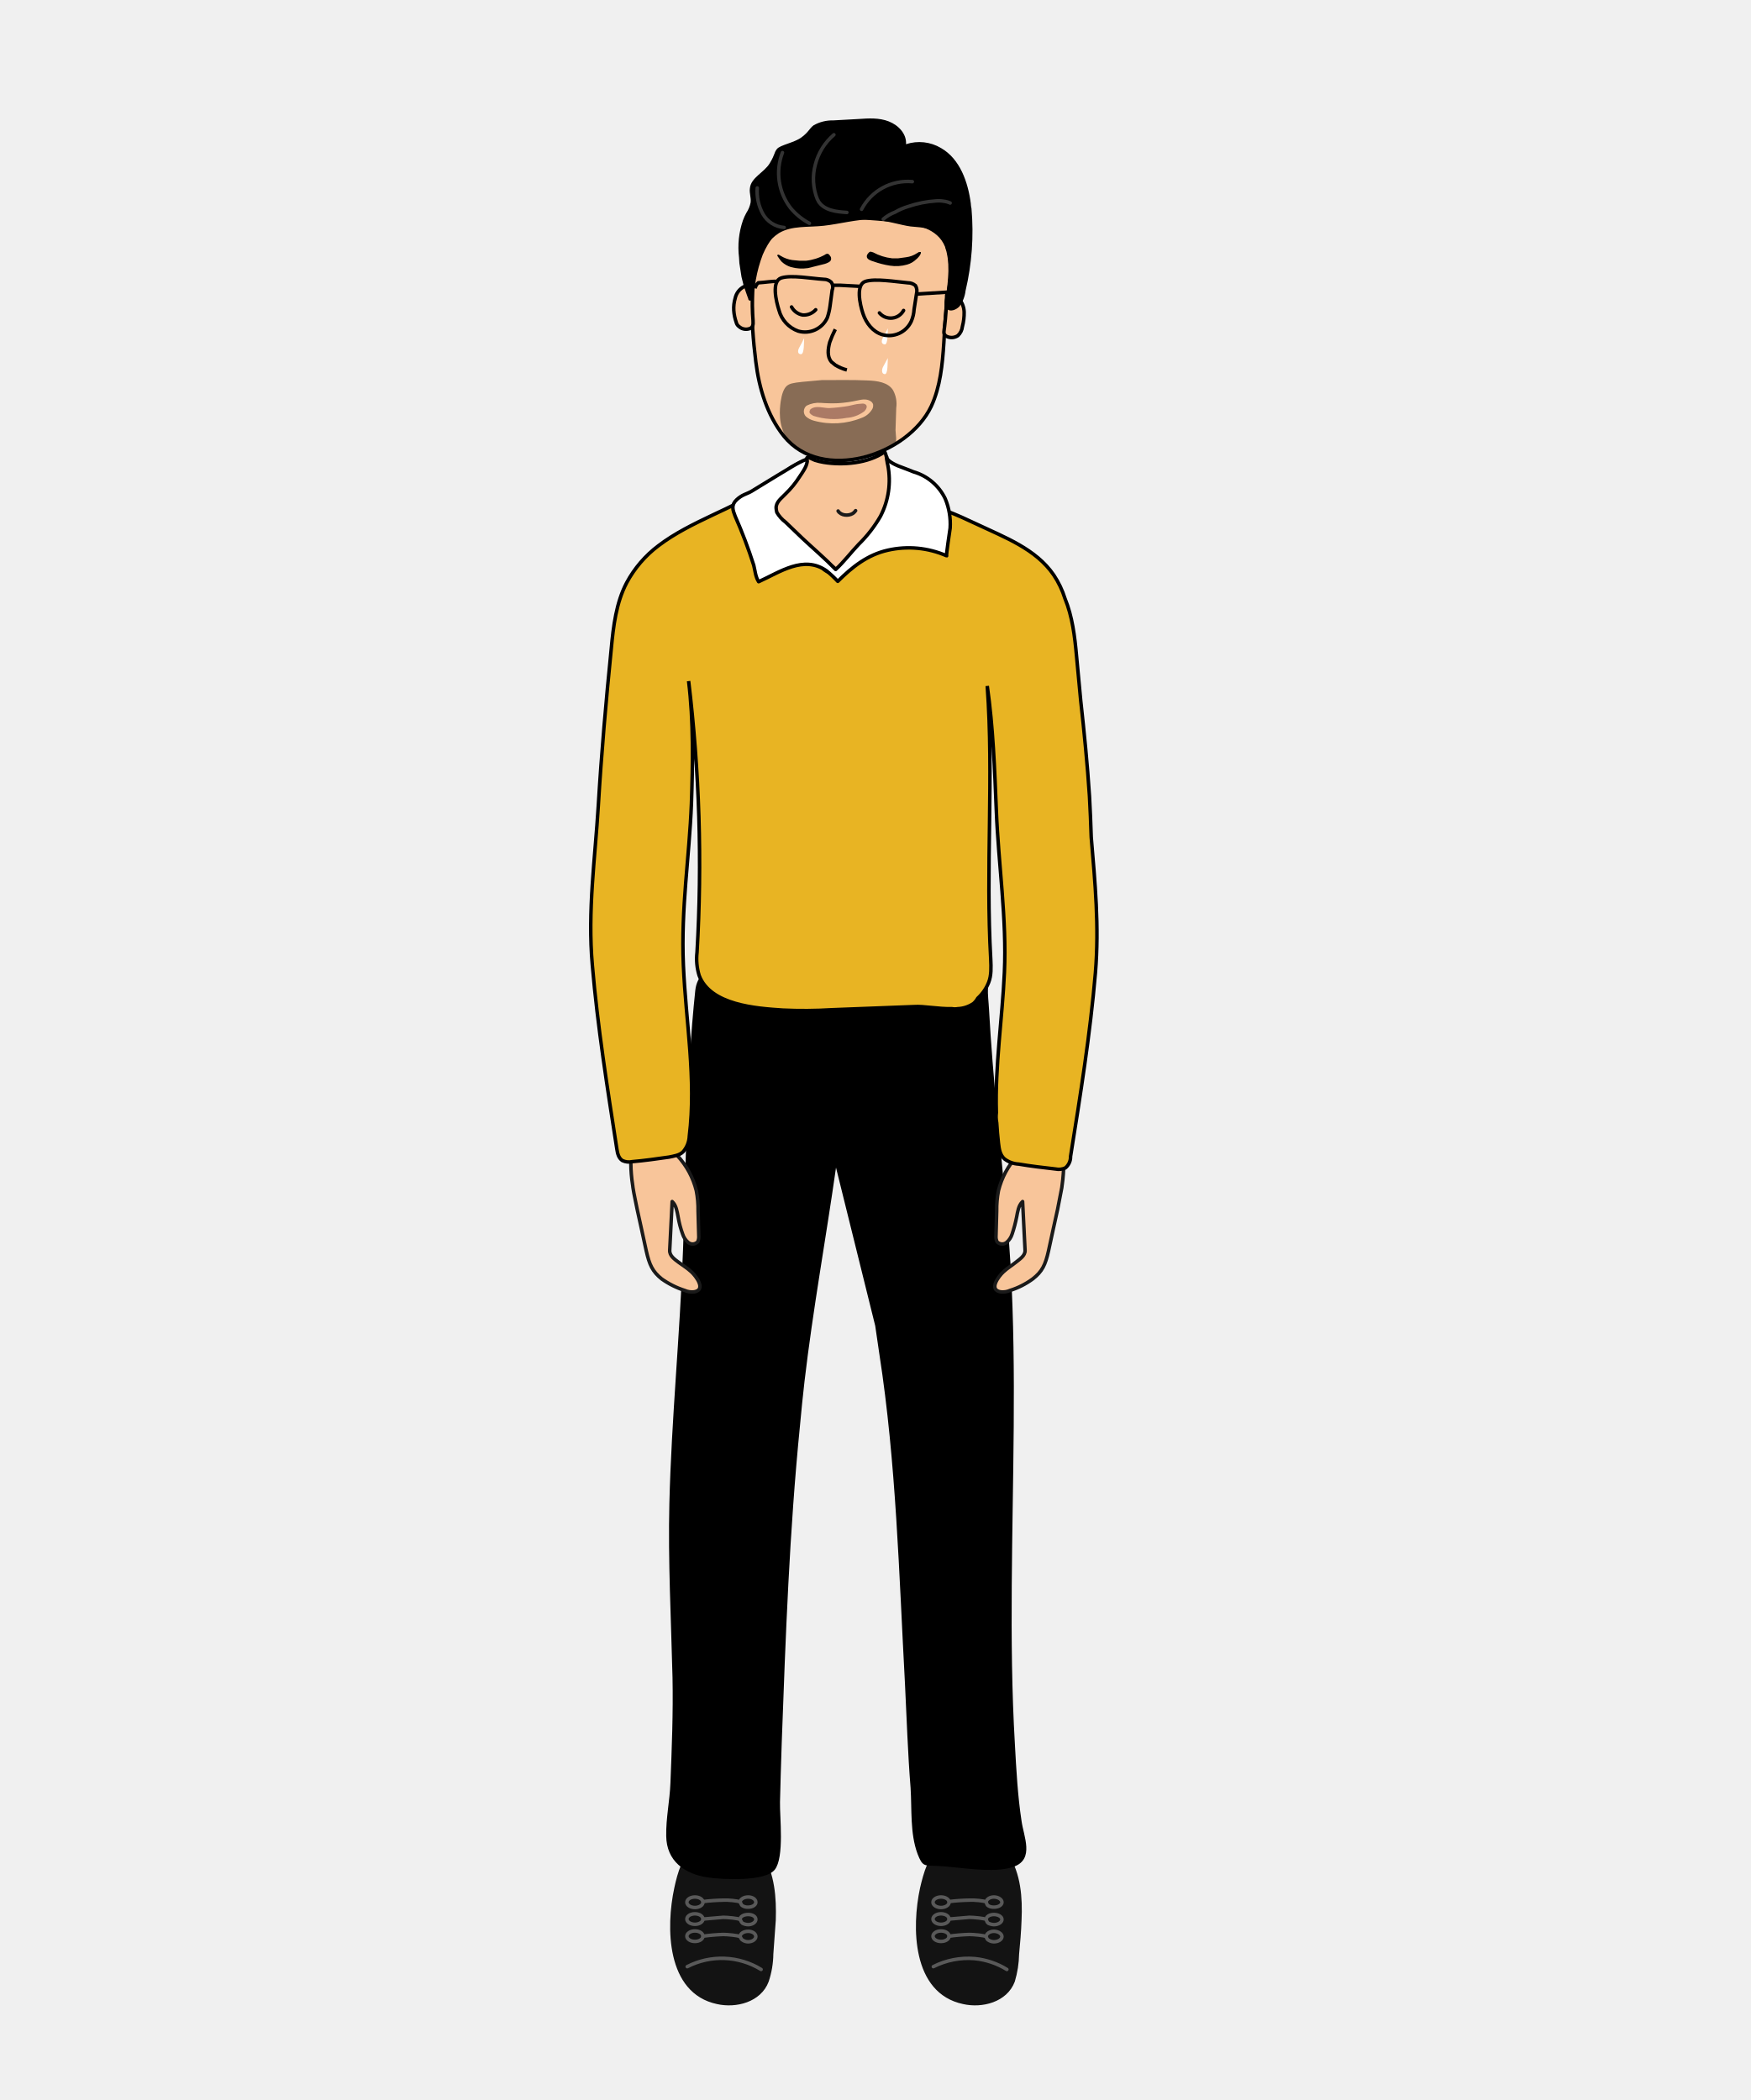
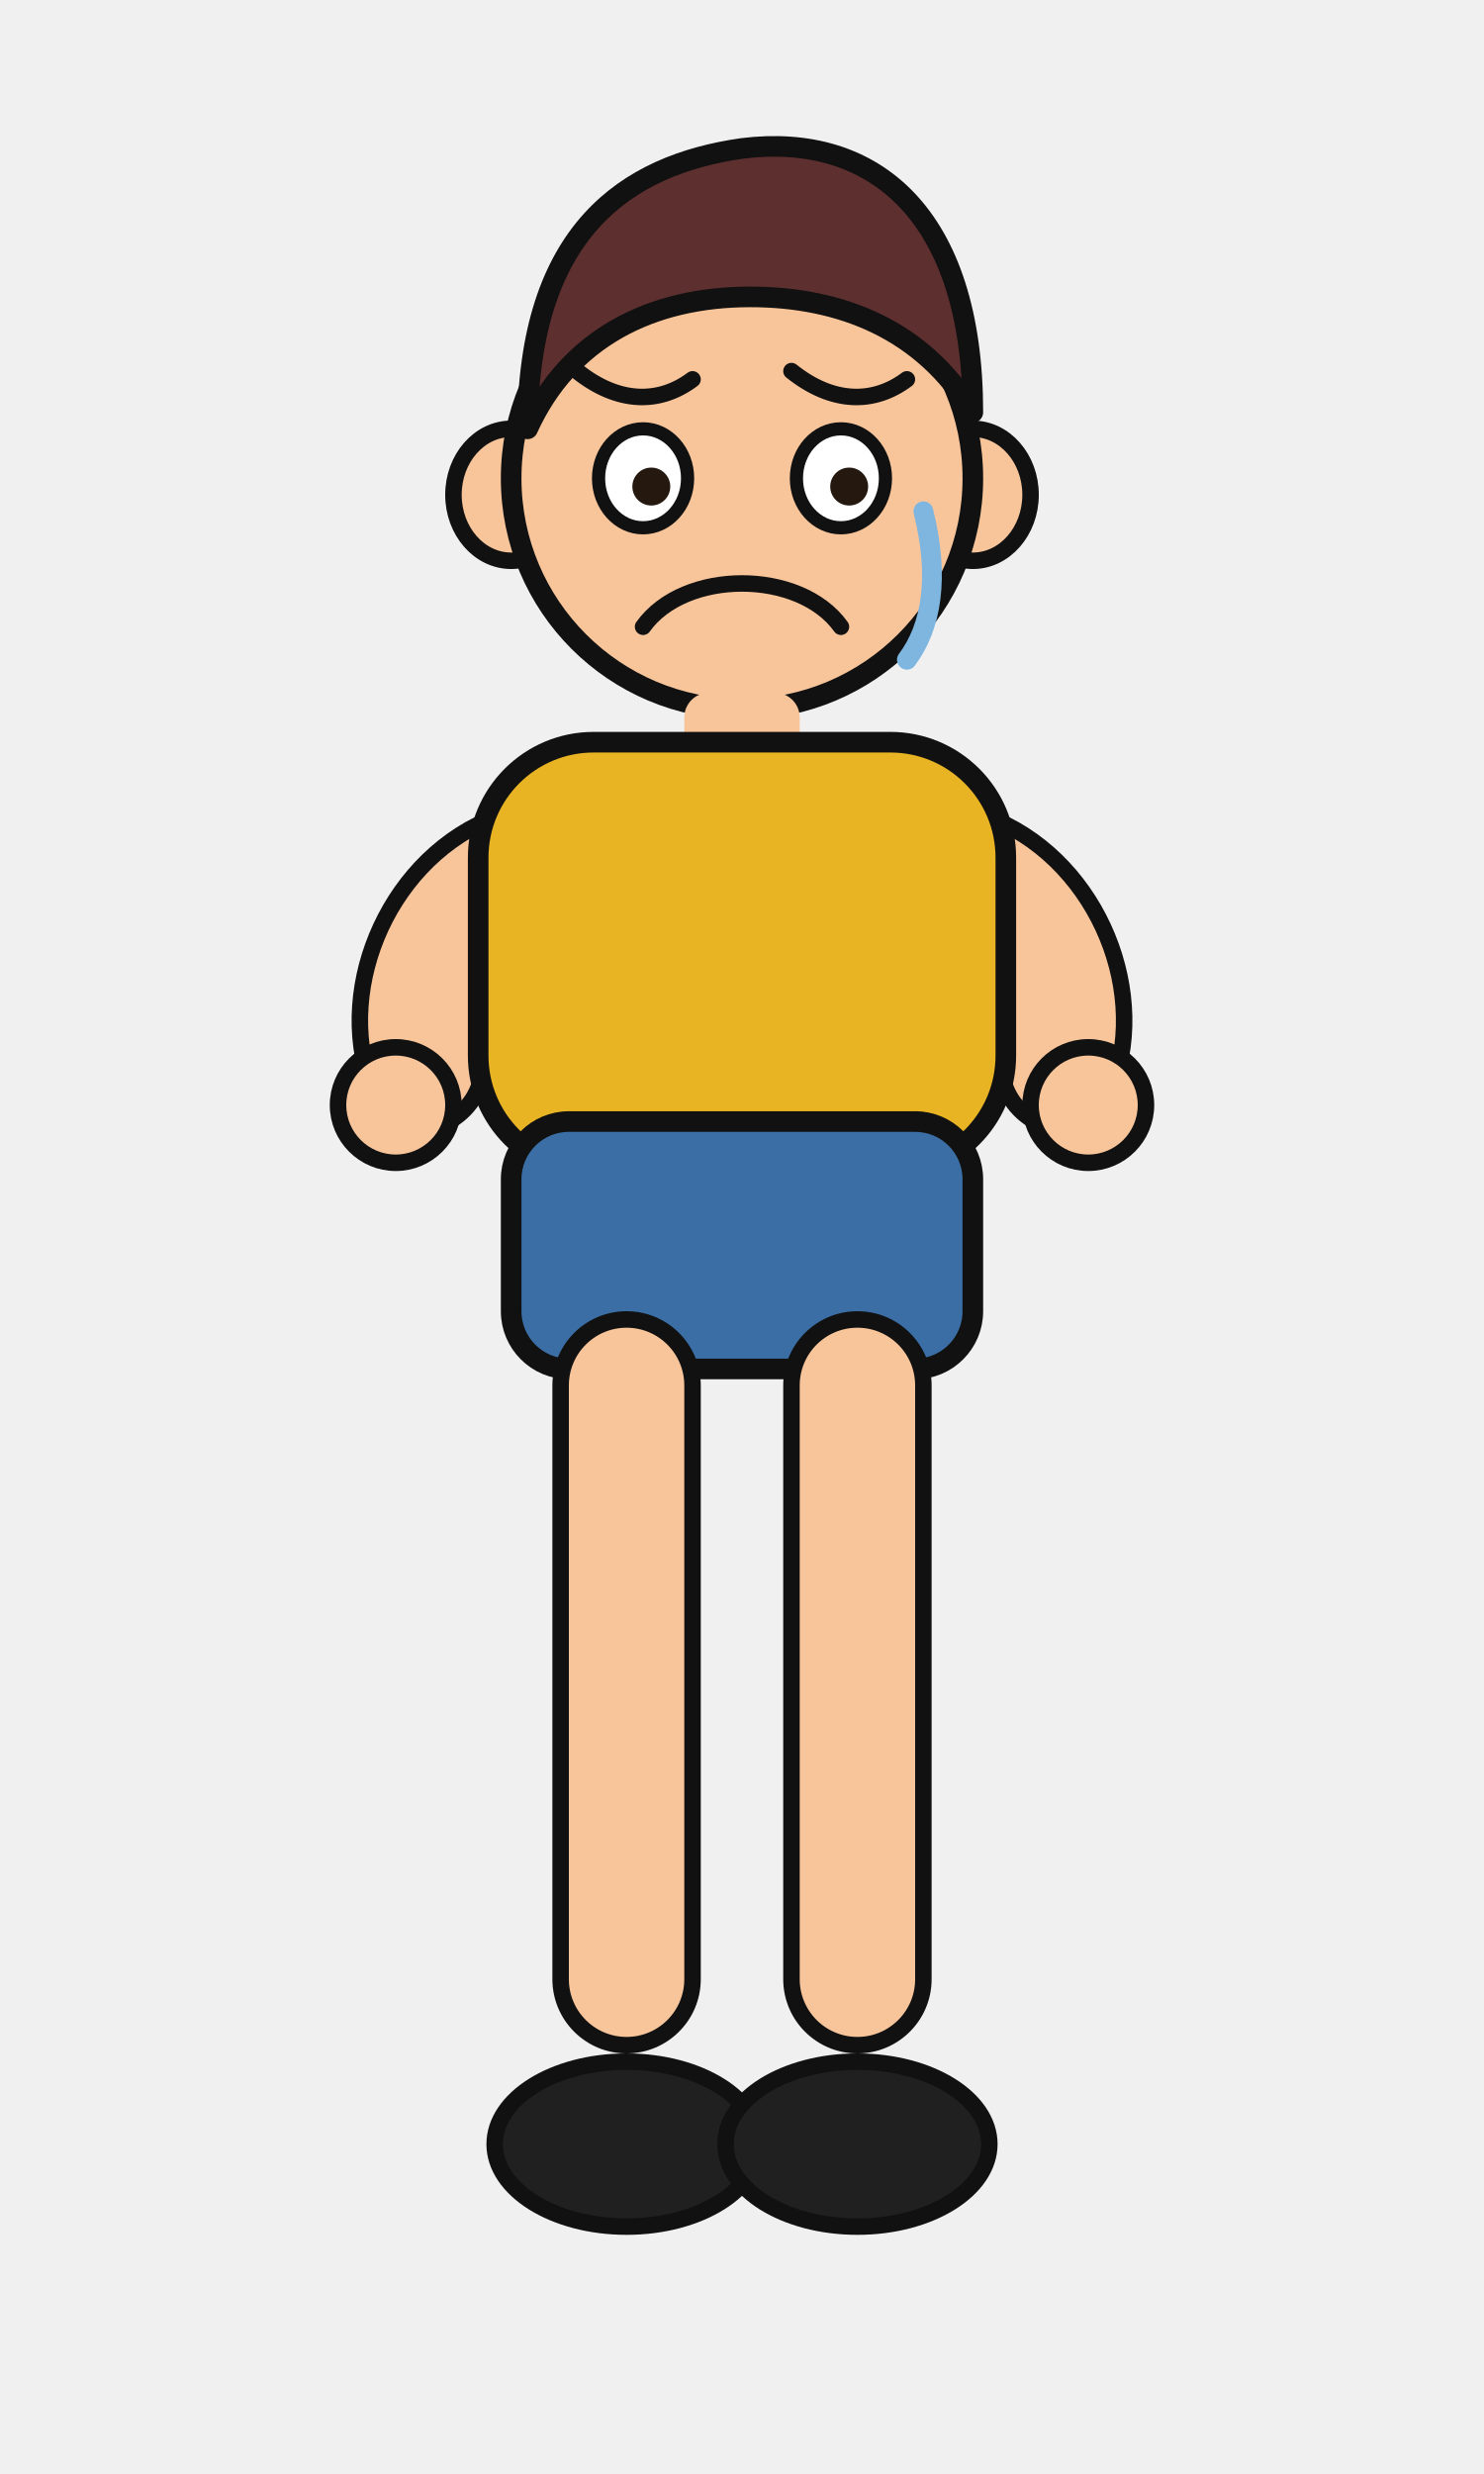
- <svg xmlns="http://www.w3.org/2000/svg" width="500" height="600" style="overflow:visible" viewBox="0 0 500 600">
-   <svg width="500" height="600" preserveAspectRatio="xMidYMin slice" style="overflow:visible" viewBox="0 0 500 600">
-     <svg width="500" height="600" style="overflow:visible">
-       <svg width="500" height="600" preserveAspectRatio="xMidYMin slice" style="overflow:visible" viewBox="0 0 500 600">
-         <svg viewBox="0 0 500 600">
-           <path fill="#f8c59a" stroke="#000" stroke-linecap="round" stroke-linejoin="round" d="m230.6 62.1 4.9-.3c6.9 0 13.7.6 20.6 1.2 5.4.5 12 1.6 14.3 7.3 0 .1.1.3.1.4l.3.9c1.3 5.1.2 10.6-.4 15.7a11 11 0 0 0-.2 1.7c-.3 3-.4 6-.6 9-.4 6.1-1 12.5-3.6 18.1-6.7 14.1-31.2 22-42.1 8.5-4.8-6-7.1-13.8-8-21.2q-.6-4.7-.9-9.3c-.1-2.3-.2-4.6-.2-6.9a40.1 40.1 0 0 1 2.6-14.6 23 23 0 0 1 3.5-5.8c2.4-2.9 6.1-4.2 9.7-4.7" />
-           <path fill="#f8c59a" stroke="#000" stroke-linecap="round" stroke-linejoin="round" d="M273.6 95.9a4.1 4.1 0 0 0 1.3-2.6 15.1 15.1 0 0 0 .5-4.2 6.2 6.2 0 0 0-1.6-3.9 3 3 0 0 0-.8-.8 5.1 5.1 0 0 0-2.1-.3h-.4a.7.7 0 0 0-.1.5 87 87 0 0 1-.6 8.8c-.1 1.1-.5 1.9.4 2.6a3.2 3.2 0 0 0 3.4-.1m-62.5-2.6a2 2 0 0 1-.8-1.2 12.8 12.8 0 0 1-.7-3.4 10.2 10.2 0 0 1 .4-3.5 4.9 4.9 0 0 1 2.5-3.3l1.1-.2c.3 0 1-.1 1.2.1a.6.6 0 0 1 .1.4v5.3c0 1.4.1 2.8.2 4.1s-.1 2-1 2.3a3 3 0 0 1-3-.6" />
-           <path d="M277.5 59.6a74.3 74.3 0 0 1-1.7 23.5 9.5 9.5 0 0 1-1.7 4.4c-.9 1-2.6 1.7-3.6.8s-.7-2.4-.4-3.6a32.4 32.4 0 0 0 .8-10.3c-.3-2.9-1.1-6.2-3.6-7.9s-4.7-1.5-7.2-1.8-7.5-1.9-11.3-2-9 1.3-13.5 1.8-9.1-.1-12.8 2.1a13.9 13.9 0 0 0-5.8 8 48.3 48.3 0 0 0-1.5 10c-.1.4-.4 1.4-1 1.3s-.4-.7-.6-.9l-.6-1.7-.6-1.8-.6-2.4-.6-3.9c0-.5-.1-1.1-.1-1.6a23.8 23.8 0 0 1 1.1-10.6 15 15 0 0 1 1-2.2 8.1 8.1 0 0 0 1.2-2.9c.2-1.4-.4-2.7-.2-4.1.3-3.1 4.1-4.5 5.7-7.2s1.1-2.8 2-4 5-1.8 7.1-3.4 2.1-2.4 3.4-3.4a10.8 10.8 0 0 1 5.6-1.4l7.2-.4c2.9-.2 5.9-.4 8.7.7s5.1 3.6 4.9 6.5a12.1 12.1 0 0 1 10 1.1c5.4 3.1 7.7 9.7 8.5 15.8a7.7 7.7 0 0 0 .2 1.5" />
-           <path d="M261.7 74.1a6.1 6.1 0 0 1-2.6 1.5 11.4 11.4 0 0 1-4.9.3 25 25 0 0 1-4.7-1.2c-.7-.2-1.9-.6-1.9-1.4a1.1 1.1 0 0 1 .3-.8c.2-.3.5-.6.8-.6l.7.2a14.8 14.8 0 0 0 5.4 1.7h1.8l2.2-.3a7.3 7.3 0 0 0 3.2-1.2l.5-.3h.5c.3.6-1 1.9-1.3 2.1m-38.4.7a6.8 6.8 0 0 0 2.6 1.5 11.6 11.6 0 0 0 4.9.3l4.8-1.2c.6-.2 1.9-.6 1.8-1.5a1.1 1.1 0 0 0-.3-.8c-.2-.3-.4-.6-.8-.6a1.1 1.1 0 0 0-.7.3 14.2 14.2 0 0 1-5.4 1.7h-1.8l-2.1-.2a8.7 8.7 0 0 1-3.3-1.2l-.5-.3c-.1-.1-.4 0-.5.1s1 1.6 1.3 1.9" />
-           <path fill="none" stroke="#000" stroke-miterlimit="10" d="M241.9 105.7a12.2 12.2 0 0 1-3.3-1.4l-1.1-.9c-1.3-1.5-1-3.7-.5-5.6a29.5 29.5 0 0 1 1.6-3.7" />
-           <path fill="#f8c59a" stroke="#000" stroke-linecap="round" stroke-linejoin="round" d="M226.1 87.7a4.5 4.5 0 0 0 3.2 2.3 4.6 4.6 0 0 0 3.7-1.5m18.2.9a4.2 4.2 0 0 0 6.9-.7" />
-           <path fill="#fff" d="M229.7 96.6c-.4.9-.9 1.8-1.4 2.7s-.5 1.9.5 1.9.8-3.6.9-4.6m23.9-2.8c-.4.9-.9 1.8-1.4 2.7s-.5 1.8.5 1.9.8-3.6.9-4.6m0 8.5-1.4 2.6c-.3.6-.5 1.9.5 2s.8-3.6.9-4.6" />
-           <path fill="none" stroke="#000" stroke-miterlimit="10" d="M235.3 79.8a3 3 0 0 1 2.1.8 2.3 2.3 0 0 1 .3 2.3l-.6 4.5a17 17 0 0 1-.8 3.4 7 7 0 0 1-8.3 3.8 8.7 8.7 0 0 1-5.5-6c-.8-2.5-2.2-8.3.7-9.2s8.7.2 12.1.4Zm24 1a3.3 3.3 0 0 1 2.2.8 3 3 0 0 1 .3 2.3l-.7 4.5a9.9 9.9 0 0 1-.8 3.4 7 7 0 0 1-8.3 3.8c-2.7-.8-4.6-3.3-5.5-6s-2.1-8.3.7-9.2 8.7.1 12.1.4Z" />
-           <path fill="none" stroke="#000" stroke-miterlimit="10" d="M215.7 82.4a2.6 2.6 0 0 1 .9-1.6c1.7-.1 4.3-.5 5.2-.4h-.5m16.8 1.1h1.8l5.6.3h.1M262 84l9.8-.6" />
-           <path d="M255.1 111.5c-1.4-2.3-4.6-2.7-7.3-2.8-4.4-.2-8.7-.1-13.1-.1l-5.5.5c-2.8.3-3.7.5-4.5 1.2s-1.4 2.3-1.7 4.4-.8 6.8 1.8 10.6a8.1 8.1 0 0 0 3.8 3.3c2 .7 3.9 1.7 6 2.3a18.2 18.2 0 0 0 7.7.3 51.5 51.5 0 0 0 7.5-1.9 15 15 0 0 0 2.8-.9 6.9 6.9 0 0 0 2.8-1.1c1-.9.4-3.2.4-4.4l.2-6.3a8.2 8.2 0 0 0-.9-5.1m-5.7 4.2a2 2 0 0 1-.2 1.1 5.7 5.7 0 0 1-3.1 2.6 21.2 21.2 0 0 1-13.6.8 5.6 5.6 0 0 1-2.3-1.2 2.1 2.1 0 0 1 .2-3.1 7.6 7.6 0 0 1 4-.8 42 42 0 0 0 5 .1 36 36 0 0 0 5.6-.8c1.3-.3 2.7-.5 3.8.3a1.5 1.5 0 0 1 .5.6.6.6 0 0 1 .1.4" opacity=".45" />
-           <path fill="#5e2f2f" d="M231.5 117c-.2.3-.4.7-.2 1s.6.6 1 .8a19.1 19.1 0 0 0 9.5.6 9.4 9.4 0 0 0 5.1-1.9c.5-.5 1-1.4.4-1.9s-1.4-.2-2-.2-2 .4-3 .6a49 49 0 0 1-5.5.6c-1.5 0-3.7-.8-5.1.2s-.1.1-.2.2" opacity=".5" />
-           <path fill="none" stroke="#fff" stroke-linecap="round" stroke-linejoin="round" d="M224 65a7.7 7.7 0 0 1-6.1-3.9 13.4 13.4 0 0 1-1.6-7.4m14.9 10.1a17.7 17.7 0 0 1-5.4-4.4 16.3 16.3 0 0 1-2.3-15.8m18.4 17.1c-2.9-.2-6.5-.5-8.2-3.3a.5.5 0 0 0-.2-.4 15.6 15.6 0 0 1-.6-10 16.6 16.6 0 0 1 5.3-8.5m7.9 21.3a14.9 14.9 0 0 1 14.5-7.9m-8.3 10.7a11.7 11.7 0 0 1 3.4-2 17.3 17.3 0 0 1 3.7-1.6 30.7 30.7 0 0 1 8-1.6 8.3 8.3 0 0 1 2.2.1 6.1 6.1 0 0 1 1.8.5" opacity=".2" />
-         </svg>
-       </svg>
-     </svg>
-     <svg width="500" height="600" style="overflow:visible">
-       <svg width="500" height="600" preserveAspectRatio="xMidYMin slice" style="overflow:visible" viewBox="0 0 500 600">
-         <svg viewBox="0 0 500 600">
-           <path stroke="#000" stroke-linecap="round" stroke-linejoin="round" d="M287.6 530c3.5 5.5 4 12.2 3.7 18.6-.1 3.2-.4 6.5-.7 9.7a28.8 28.8 0 0 1-1.2 7.7c-2.1 5.6-8.9 7.3-14.2 6.1-14.2-3-14.3-21.5-11.9-32.6 1-4.3 2.4-9.3 5.9-12.2 5.5-4.7 14.6-3.5 18.4 2.7" opacity=".92" />
-           <path fill="none" stroke="#fff" stroke-linecap="round" stroke-linejoin="round" d="M266.6 561.9a22 22 0 0 1 11.8-2.3 21.5 21.5 0 0 1 9.2 3.1" opacity=".3" />
-           <g fill="none" stroke="#fff" stroke-linecap="round" stroke-linejoin="round" opacity=".3">
-             <ellipse cx="268.8" cy="553.2" rx="2.3" ry="1.5" />
-             <path d="M281.7 553.3zc0-.8 1-1.5 2.2-1.5s2.3.7 2.3 1.5-1 1.5-2.3 1.5a3 3 0 0 1-1.6-.5c-.5-.3-.4-.7-.7-1s-3.5-.6-4.7-.6a54 54 0 0 0-5.8.5" />
-             <ellipse cx="268.8" cy="548.3" rx="2.3" ry="1.5" />
-             <path d="M281.7 548.4zc0-.8 1-1.4 2.2-1.4s2.3.6 2.3 1.4-1 1.5-2.3 1.5a4.2 4.2 0 0 1-1.6-.4c-.5-.4-.4-.8-.7-1.1s-3.5-.6-4.7-.6l-5.8.5" />
-             <ellipse cx="268.8" cy="543.5" rx="2.3" ry="1.5" />
-             <path d="M281.7 543.5zc0-.8 1-1.5 2.2-1.5s2.3.7 2.3 1.5-1 1.4-2.3 1.4a2.9 2.9 0 0 1-1.6-.4c-.5-.3-.4-.8-.7-1.1s-3.5-.6-4.7-.5a55 55 0 0 0-5.8.4" />
-           </g>
-           <path stroke="#000" stroke-linecap="round" stroke-linejoin="round" d="M217.4 530c3.4 5.5 3.9 12.2 3.7 18.6-.2 3.2-.5 6.5-.7 9.7a25.4 25.4 0 0 1-1.3 7.7c-2.1 5.6-8.9 7.3-14.2 6.1-14.1-3-14.2-21.5-11.8-32.6.9-4.3 2.4-9.3 5.8-12.2 5.5-4.7 14.6-3.5 18.5 2.7" opacity=".92" />
-           <path fill="none" stroke="#fff" stroke-linecap="round" stroke-linejoin="round" d="M196.3 561.9a21.5 21.5 0 0 1 21.1.8" opacity=".3" />
-           <g fill="none" stroke="#fff" stroke-linecap="round" stroke-linejoin="round" opacity=".3">
-             <ellipse cx="198.5" cy="553.2" rx="2.3" ry="1.5" />
-             <path d="M211.4 553.3zc0-.8 1-1.5 2.3-1.5s2.2.7 2.2 1.5-1 1.5-2.2 1.5a2.8 2.8 0 0 1-1.6-.5c-.5-.3-.4-.7-.8-1s-3.5-.6-4.7-.6a57 57 0 0 0-5.8.5" />
-             <ellipse cx="198.5" cy="548.3" rx="2.3" ry="1.5" />
-             <path d="M211.4 548.4zc0-.8 1-1.4 2.3-1.4s2.2.6 2.2 1.4-1 1.5-2.2 1.5a3.8 3.8 0 0 1-1.6-.4c-.5-.4-.4-.8-.8-1.1s-3.5-.6-4.7-.6l-5.8.5" />
-             <ellipse cx="198.5" cy="543.5" rx="2.3" ry="1.5" />
-             <path d="M211.4 543.5zc0-.8 1-1.5 2.3-1.5s2.2.7 2.2 1.5-1 1.4-2.2 1.4a2.7 2.7 0 0 1-1.6-.4c-.5-.3-.4-.8-.8-1.1s-3.5-.6-4.7-.5a57 57 0 0 0-5.8.4" />
-           </g>
-           <path fill-rule="evenodd" d="m250 378.8 1.2 8.2c4.8 31 5.6 62.8 7.3 94.1.5 9.9.8 19.8 1.6 29.7.4 6.1-.2 13 2 18.9 1.4 3.6 1.9 3.3 5.2 3.4 6.2.2 16.6 2.4 22.4.2s2.7-8.6 2.1-13c-1.1-7.2-1.5-14.6-1.9-21.9-.9-15.2-1-30.3-.9-45.4.2-30.3 1.4-60.7-.3-91-.3-4.5-.6-9-1-13.6-1.8-20-4.1-40-5.2-60.1-.1-2-.4-4.1-.3-6.1s0-4.5-2.6-5.9-4.6-1.3-7-1.5c-9.1-.4-18.1.2-27.1.4s-18.7.2-28.1-.1c-6.4-.3-17.9-.9-18.8 7.9-2.6 24.6-2.6 49.4-3.5 74.1s-3.3 48.2-3.9 72.4c-.4 16.6.5 33.2.9 49.8.2 10.1-.2 20.2-.6 30.2-.2 5.1-1.3 10-1.2 15.1.1 7.1 5.2 10.8 11.8 11.8 4 .6 16.4 1.3 19.2-2.2s1.4-15.1 1.5-19.3.3-11.4.5-17.1c1.1-30.2 2.2-60.3 5.2-90.4.4-4.2.8-8.5 1.3-12.7 2.4-20.5 6.1-40.7 9-61.1" />
-           <path fill="#f8c59a" stroke="#1a1a1a" stroke-linecap="round" stroke-linejoin="round" d="M180.7 338.5c0 .2.1.5.1.8.3 2 .8 4.1 1.2 6.2.9 3.9 1.7 7.9 2.6 11.9s1.8 5.9 4.4 8a24 24 0 0 0 6.6 3.3 5.1 5.1 0 0 0 2.7.4c3.5-.6.5-4.5-.8-5.7s-2.4-1.8-3.6-2.7-2.7-1.9-2.6-3.5l.7-13.9c1.2 1.1 1.4 2.9 1.7 4.4a27 27 0 0 0 1.3 4.9 5.1 5.1 0 0 0 1.6 2.4 2 2 0 0 0 2.7-.2 3.4 3.4 0 0 0 .3-1.7l-.2-7.1a28.4 28.4 0 0 0-.5-5.8 22.7 22.7 0 0 0-5.4-10 5.8 5.8 0 0 0-1.7-1.4 3.6 3.6 0 0 0-2.3-.3 24.3 24.3 0 0 0-7.6.8c-1.8.7-1.8 1.4-1.7 3.2a40.5 40.5 0 0 0 .5 6m122.7 0c0 .2-.1.5-.1.8l-1.2 6.2c-.9 3.9-1.7 7.9-2.6 11.9s-1.8 5.9-4.5 8a22.1 22.1 0 0 1-6.5 3.3 5.1 5.1 0 0 1-2.7.4c-3.5-.6-.5-4.5.8-5.7s2.4-1.8 3.5-2.7 2.8-1.9 2.7-3.5l-.7-13.9c-1.2 1.1-1.4 2.9-1.7 4.4a39 39 0 0 1-1.3 4.9 5.1 5.1 0 0 1-1.6 2.4 2 2 0 0 1-2.7-.2 3.4 3.4 0 0 1-.3-1.7l.2-7.1a28.4 28.4 0 0 1 .5-5.8 22.7 22.7 0 0 1 5.4-10 5.8 5.8 0 0 1 1.7-1.4 3.6 3.6 0 0 1 2.3-.3 24.3 24.3 0 0 1 7.6.8c1.8.7 1.8 1.4 1.7 3.2s-.2 4-.5 6" />
-           <path fill="#e8b423" stroke="#000" stroke-miterlimit="10" d="M311.7 239.2c-.1-3.9-.3-7.8-.5-11.7-.6-9.2-1.5-18.3-2.5-27.3l-1.2-12.8c-.5-5.6-1.2-11.3-3.3-16.4a26 26 0 0 0-3.2-6.7c-5.1-7.5-14.1-10.8-21.9-14.5-5.7-2.7-11.5-5.3-17.8-6.4a3.4 3.4 0 0 0-1.4-.1 3.9 3.9 0 0 0-2 1.6 110 110 0 0 1-10.5 12.1 26.5 26.5 0 0 1-8.2 6.3 5.8 5.8 0 0 1-1.8.4 4.7 4.7 0 0 1-2.8-1.8c-2.7-3.2-5.3-6.9-9.2-8.5-2.2-1-6.9-1.6-7-4.9s3.8-4.9 5.9-6.7 4.8-4.5 5.8-7.6c.1-.3.3-2.8.1-2.7a19.5 19.5 0 0 0-3.6 1.7c-1.5.7-1.9 1.6-2.9 2.7s-3.2 2.1-4.6 3.1c-9.5 6.3-21.8 9.9-31 16.9a32.4 32.4 0 0 0-9.1 10.6c-3 5.7-3.8 12.4-4.4 18.9-1.5 14.9-2.8 29.8-3.7 44.8s-3.1 30-1.7 45.6c1.5 17.6 4.3 35.1 7 52.5.2 1.3.5 2.6 1.6 3.3a4.4 4.4 0 0 0 2.8.3c3.5-.3 7-.8 10.5-1.3 1.4-.3 3-.5 4-1.5a7.2 7.2 0 0 0 1.8-4.5c2-16.3-1-32.6-1.7-48.9s1.7-30.7 2.3-46.1c.4-11.5.6-23.5-.8-35a436.4 436.4 0 0 1 2.4 77.5 16.3 16.3 0 0 0 .6 6.6c3.2 8.5 16.3 9.4 23.9 9.9a131 131 0 0 0 14-.1l23.5-.9c2.7-.2 7 .7 10.8.6a4.9 4.9 0 0 0 1.7 0 8.6 8.6 0 0 0 4.5-1.5 5.7 5.7 0 0 0 1.2-1.5 12.2 12.2 0 0 0 3.1-4.5c.8-2 .7-4.3.6-6.6-1.5-26.1.9-52-1-78.1 1.7 11.9 2.1 23.7 2.6 35.7.6 15.3 3 30.8 2.3 46.1-.6 13.3-2.7 26.7-2.3 40.1a9.1 9.1 0 0 0 .1 2.9c.1 2 .3 3.9.5 5.8s.5 3.4 1.7 4.5a7.3 7.3 0 0 0 4.1 1.5c3.5.6 7 1 10.5 1.4a4.5 4.5 0 0 0 2.8-.3 4.1 4.1 0 0 0 1.5-3.3c2.8-17.5 5.6-34.9 7.1-52.5 1.1-13.3-.1-25.7-1.2-38.7Z" />
-           <path fill="#f8c59a" stroke="#000" stroke-linecap="round" stroke-linejoin="round" d="M221.5 144.6v.2l-1.6 2.3c-.8 1.6-1.4 3.6-.2 5.2a16.3 16.3 0 0 0 7.2 5.2c1.8.5 3.6.8 5.4 1.4a16.4 16.4 0 0 1 7.5 4.9 34.7 34.7 0 0 1 16.9-8.4c4.2-.7 9.4-6.3 8.6-10.9a11 11 0 0 0-.9-2.3c-1.7-3.1-4.7-5.3-7.7-7.3a8.2 8.2 0 0 1-2.9-2.3c-.6-1.1-.5-2.5-1.1-3.5-4.7 3.3-11.9 3.9-17.4 3a18 18 0 0 1-2.5-.6c-.4-.1-1.9-1-2.2-.8s-.1.8-.1 1.1a6 6 0 0 1-.6 1.4 23 23 0 0 1-1.6 2.6 35.7 35.7 0 0 1-4.4 5.2 9.4 9.4 0 0 0-1 1l-.8 1.3a14 14 0 0 0-.6 1.3" />
-           <path fill="none" stroke="#1a1a1a" stroke-linecap="round" stroke-linejoin="round" d="M239.4 146c.8 1.3 2.9 1.5 4.2.7a3 3 0 0 0 .8-.8" />
-           <path fill="#fff" stroke="#000" stroke-linecap="round" stroke-linejoin="round" d="M221.7 145.2a6 6 0 0 0 .2 1.2 9.5 9.5 0 0 0 2.5 2.8l4.9 4.7c3.1 2.9 6.4 5.7 9.4 8.8 2.3-2.1 4.4-4.9 6.6-7.2a37.3 37.3 0 0 0 6.2-8 22.4 22.4 0 0 0 2.1-14.6 9 9 0 0 1-.3-2.3c0 1.1 2.5 2.2 3.2 2.5s3 1.1 4.4 1.7a14.5 14.5 0 0 1 9.1 7.7 18.6 18.6 0 0 1 1.4 8.4c-.1.7-1.2 7.9-1 7.9a26.9 26.9 0 0 0-16.8-1.6c-5.8 1.3-10.2 4.8-14.3 8.9a32 32 0 0 0-3.2-3c-6.5-4.6-13.4.4-19.4 3.1-.9-1.4-1-3.1-1.4-4.7a139 139 0 0 0-5.3-14c-.7-1.8-1.2-3.2.4-4.7s2.8-1.6 4.2-2.4l7.7-4.7c2.6-1.5 5.3-3.4 8.1-4.5.7 1.3-1.3 3.9-2 5a26.8 26.8 0 0 1-4 4.9c-1.1 1.2-2.8 2.3-2.7 4.1" />
-         </svg>
-       </svg>
-     </svg>
-   </svg>
+ <svg xmlns="http://www.w3.org/2000/svg" width="180" height="300" viewBox="0 0 180 300">
+   <g stroke-linecap="round" stroke-linejoin="round">
+     <ellipse cx="62" cy="60" rx="7" ry="8" fill="#f8c59a" stroke="#111" stroke-width="2" />
+     <ellipse cx="118" cy="60" rx="7" ry="8" fill="#f8c59a" stroke="#111" stroke-width="2" />
+     <circle cx="90" cy="58" r="28" fill="#f8c59a" stroke="#111" stroke-width="2.5" />
+     <path d="M64 52c0-24 12-32 26-34 16-2 28 8 28 32-6-10-16-14-27-14-12 0-22 5-27 16z" fill="#5e2f2f" stroke="#111" stroke-width="2.5" />
+     <ellipse cx="78" cy="58" rx="5.4" ry="6" fill="#fff" stroke="#111" stroke-width="1.6" />
+     <ellipse cx="102" cy="58" rx="5.4" ry="6" fill="#fff" stroke="#111" stroke-width="1.6" />
+     <circle cx="79" cy="59" r="2.3" fill="#24180f" />
+     <circle cx="103" cy="59" r="2.3" fill="#24180f" />
+     <path d="M70 45c5 4 10 4 14 1M96 45c5 4 10 4 14 1" fill="none" stroke="#111" stroke-width="2" />
+     <path d="M78 76c5-7 19-7 24 0" fill="none" stroke="#111" stroke-width="2" stroke-linecap="round" />
+     <path d="M112 62c2 8 1 14-2 18" fill="none" stroke="#7eb6e0" stroke-width="2.4" stroke-linecap="round" />
+     <rect x="83" y="84" width="14" height="10" rx="3" fill="#f8c59a" />
+     <path d="M58 100c-12 6-18 22-12 34 3 5 10 3 12-2 3-8 1-16 6-22 3-4 1-12-6-10z" fill="#f8c59a" stroke="#111" stroke-width="2" />
+     <path d="M122 100c12 6 18 22 12 34-3 5-10 3-12-2-3-8-1-16-6-22-3-4-1-12 6-10z" fill="#f8c59a" stroke="#111" stroke-width="2" />
+     <circle cx="48" cy="134" r="7" fill="#f8c59a" stroke="#111" stroke-width="2" />
+     <circle cx="132" cy="134" r="7" fill="#f8c59a" stroke="#111" stroke-width="2" />
+     <rect x="58" y="90" width="64" height="52" rx="14" fill="#e8b423" stroke="#111" stroke-width="2.5" />
+     <rect x="62" y="136" width="56" height="30" rx="7" fill="#3a6ea5" stroke="#111" stroke-width="2.5" />
+     <rect x="68" y="160" width="16" height="88" rx="8" fill="#f8c59a" stroke="#111" stroke-width="2" />
+     <rect x="96" y="160" width="16" height="88" rx="8" fill="#f8c59a" stroke="#111" stroke-width="2" />
+     <ellipse cx="76" cy="260" rx="16" ry="10" fill="#202020" stroke="#111" stroke-width="2" />
+     <ellipse cx="104" cy="260" rx="16" ry="10" fill="#202020" stroke="#111" stroke-width="2" />
+   </g>
</svg>
